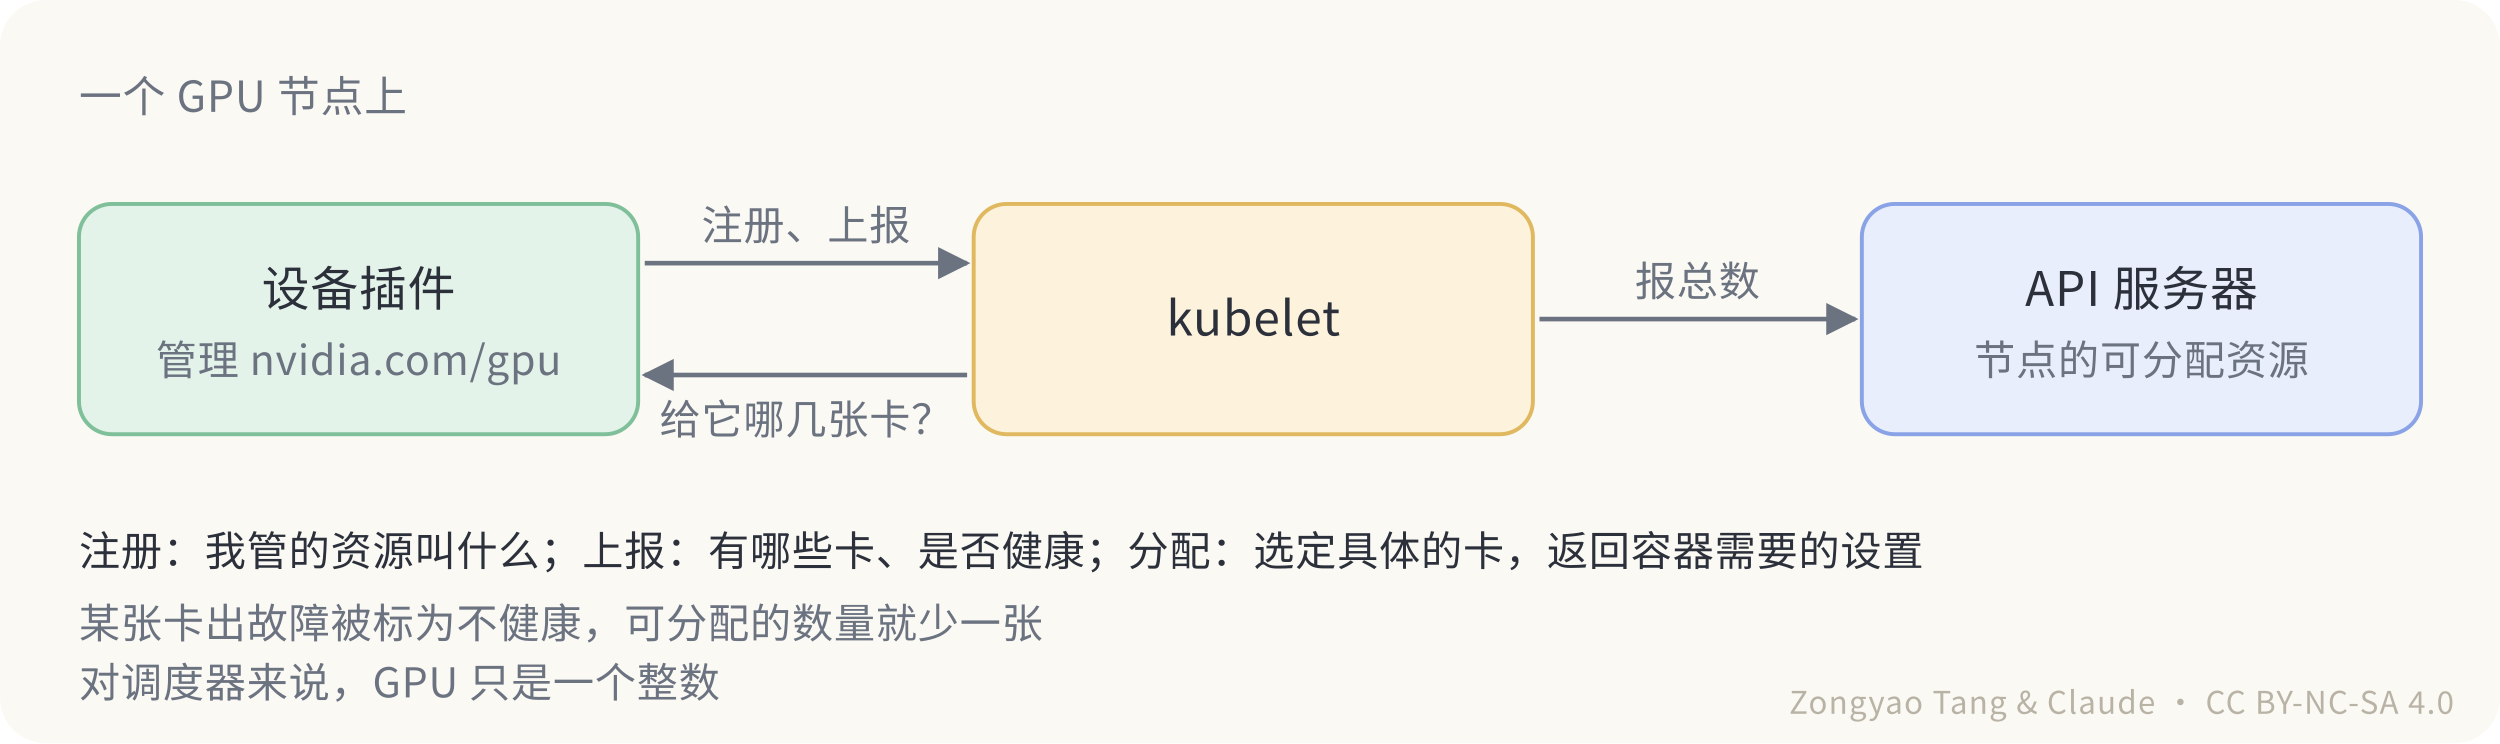
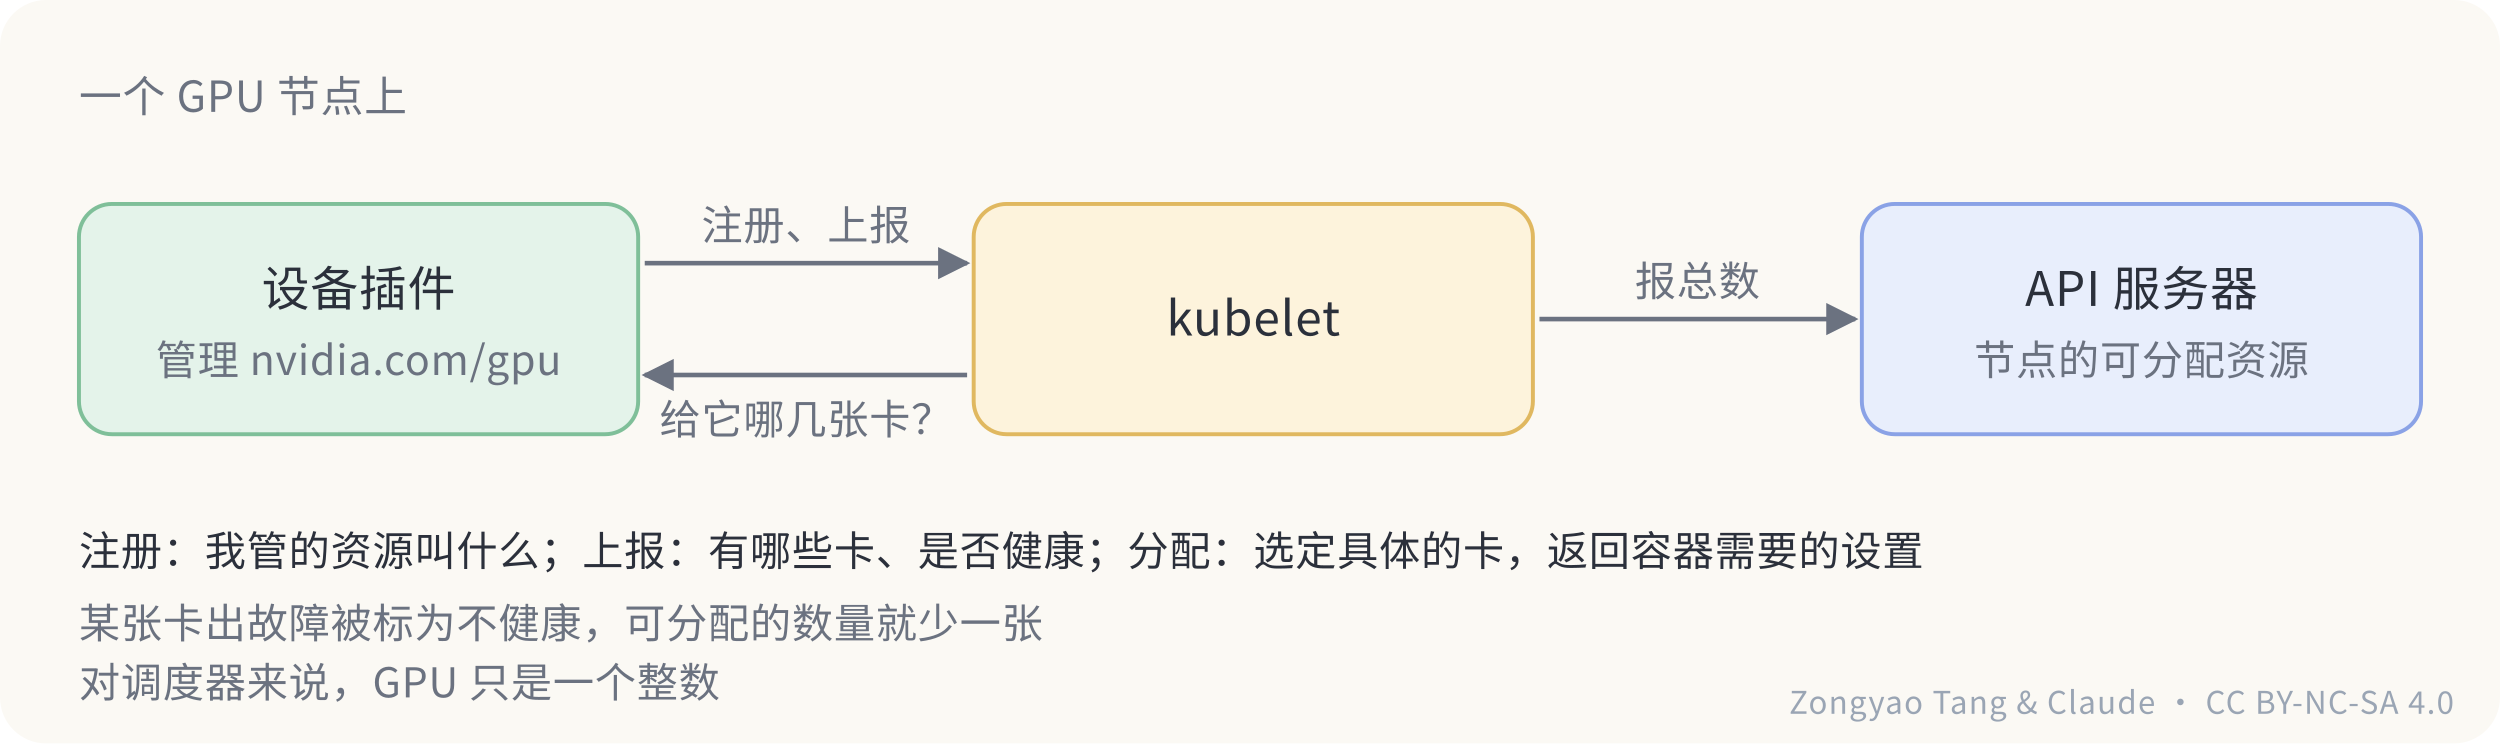
<svg xmlns="http://www.w3.org/2000/svg" viewBox="0 0 760 226" width="760" height="226" font-family="'PingFang SC','Noto Sans CJK SC','Source Han Sans SC','Hiragino Sans GB','Microsoft YaHei',sans-serif" role="img" aria-label="设备插件做的三件事">
  <defs>
    <marker id="tip" viewBox="0 0 10 10" refX="9" refY="5" markerWidth="7" markerHeight="7" orient="auto-start-reverse">
      <path d="M0 0 L10 5 L0 10 z" fill="#6b7280" />
    </marker>
  </defs>
  <rect width="760" height="226" rx="14" fill="#fbf9f4" />
  <text x="24" y="34" font-size="13" fill="#6b7280" font-weight="400" text-anchor="start" letter-spacing=".02em">一个 GPU 节点上</text>
  <rect x="24" y="62" width="170" height="70" rx="10" fill="#e4f3ea" stroke="#7fbf99" stroke-width="1.2" />
  <text x="109.0" y="93.0" font-size="14.5" fill="#2b303b" font-weight="500" text-anchor="middle" letter-spacing=".02em">设备插件</text>
  <text x="109.0" y="114.0" font-size="12.5" fill="#6b7280" font-weight="400" text-anchor="middle" letter-spacing=".02em">管理 nvidia.com/gpu</text>
  <rect x="296" y="62" width="170" height="70" rx="10" fill="#fdf3dc" stroke="#e0b860" stroke-width="1.2" />
  <text x="381.0" y="102.0" font-size="14.5" fill="#2b303b" font-weight="500" text-anchor="middle" letter-spacing=".02em">kubelet</text>
  <rect x="566" y="62" width="170" height="70" rx="10" fill="#e8eefc" stroke="#8aa2e6" stroke-width="1.2" />
  <text x="651.0" y="93.0" font-size="14.5" fill="#2b303b" font-weight="500" text-anchor="middle" letter-spacing=".02em">API 服务器</text>
  <text x="651.0" y="114.0" font-size="12.5" fill="#6b7280" font-weight="400" text-anchor="middle" letter-spacing=".02em">节点的可分配资源</text>
  <line x1="196" y1="80" x2="294" y2="80" stroke="#6b7280" stroke-width="1.4" marker-end="url(#tip)" />
  <text x="245.0" y="73.0" font-size="12.5" fill="#6b7280" font-weight="400" text-anchor="middle" letter-spacing=".02em">注册、上报</text>
  <line x1="294" y1="114" x2="196" y2="114" stroke="#6b7280" stroke-width="1.4" marker-end="url(#tip)" />
  <text x="245.0" y="132.0" font-size="12.5" fill="#6b7280" font-weight="400" text-anchor="middle" letter-spacing=".02em">给它哪几张卡？</text>
  <line x1="468" y1="97" x2="564" y2="97" stroke="#6b7280" stroke-width="1.4" marker-end="url(#tip)" />
  <text x="516.0" y="90.0" font-size="12.5" fill="#6b7280" font-weight="400" text-anchor="middle" letter-spacing=".02em">报总数</text>
  <text x="24" y="172" font-size="12.5" fill="#2b303b" font-weight="400" text-anchor="start" letter-spacing=".02em">注册：我管的资源叫什么；上报：有哪些卡、是否健康；分配：选定具体的卡，返回容器需要的设置</text>
  <text x="24" y="194" font-size="12.5" fill="#6b7280" font-weight="400" text-anchor="start" letter-spacing=".02em">某张卡出故障被标为不健康，可分配的数量就少一张</text>
  <text x="24" y="212" font-size="12.5" fill="#6b7280" font-weight="400" text-anchor="start" letter-spacing=".02em">对调度器来说，GPU 只是一个整数</text>
-   <text x="746" y="217" font-size="9.5" fill="#b9b3a6" text-anchor="end" letter-spacing=".04em">Zongyao Tang &amp; Claude · CC BY-NC-SA 4.0</text>
+   <text x="746" y="217" font-size="9.5" fill="#9AA5B4" text-anchor="end" letter-spacing=".04em">Zongyao Tang &amp; Claude · CC BY-NC-SA 4.0</text>
</svg>
